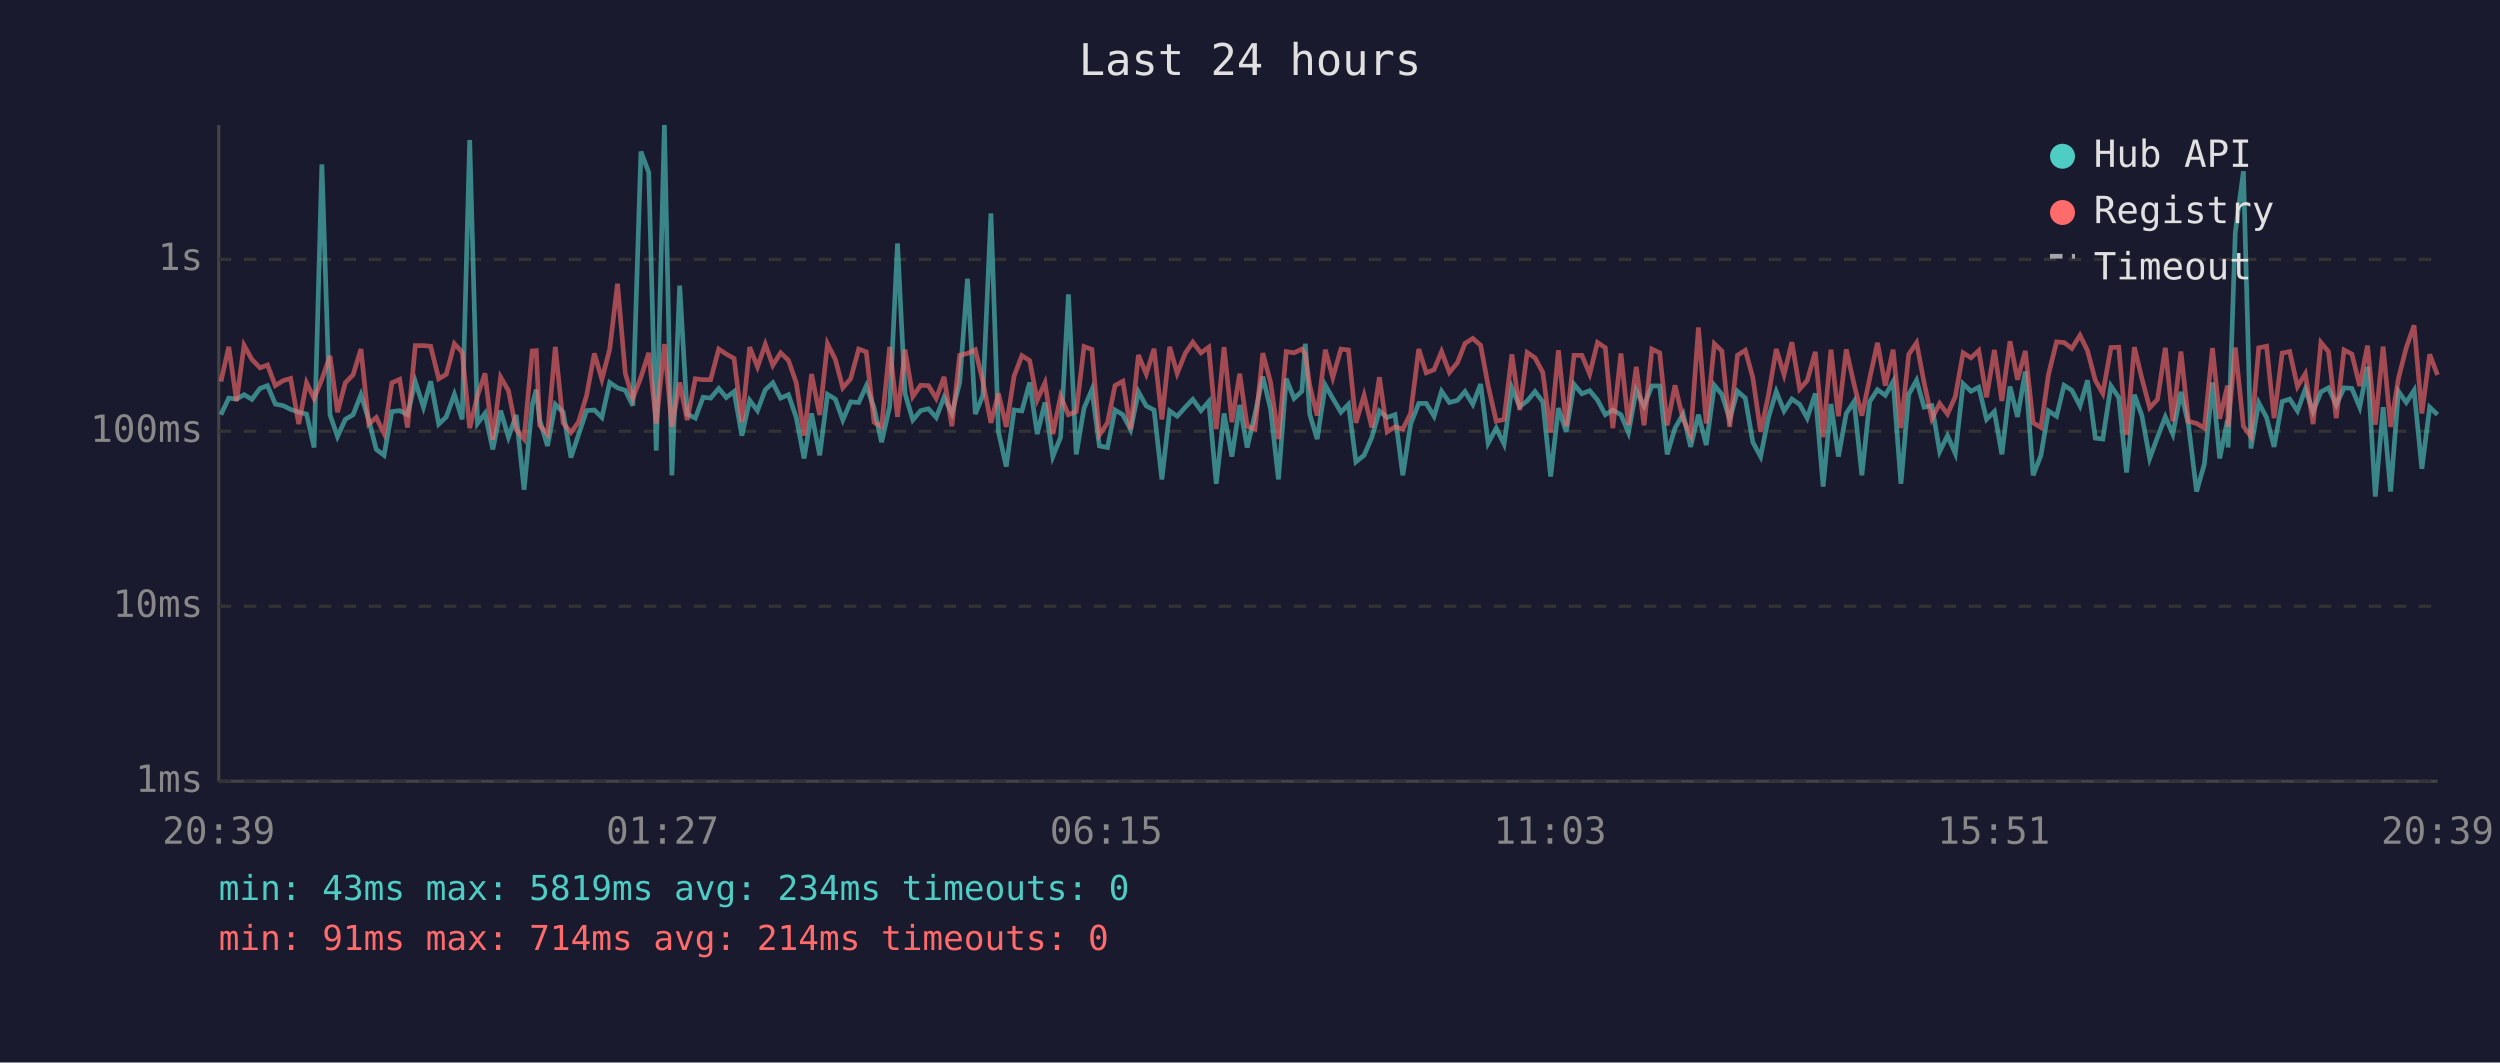
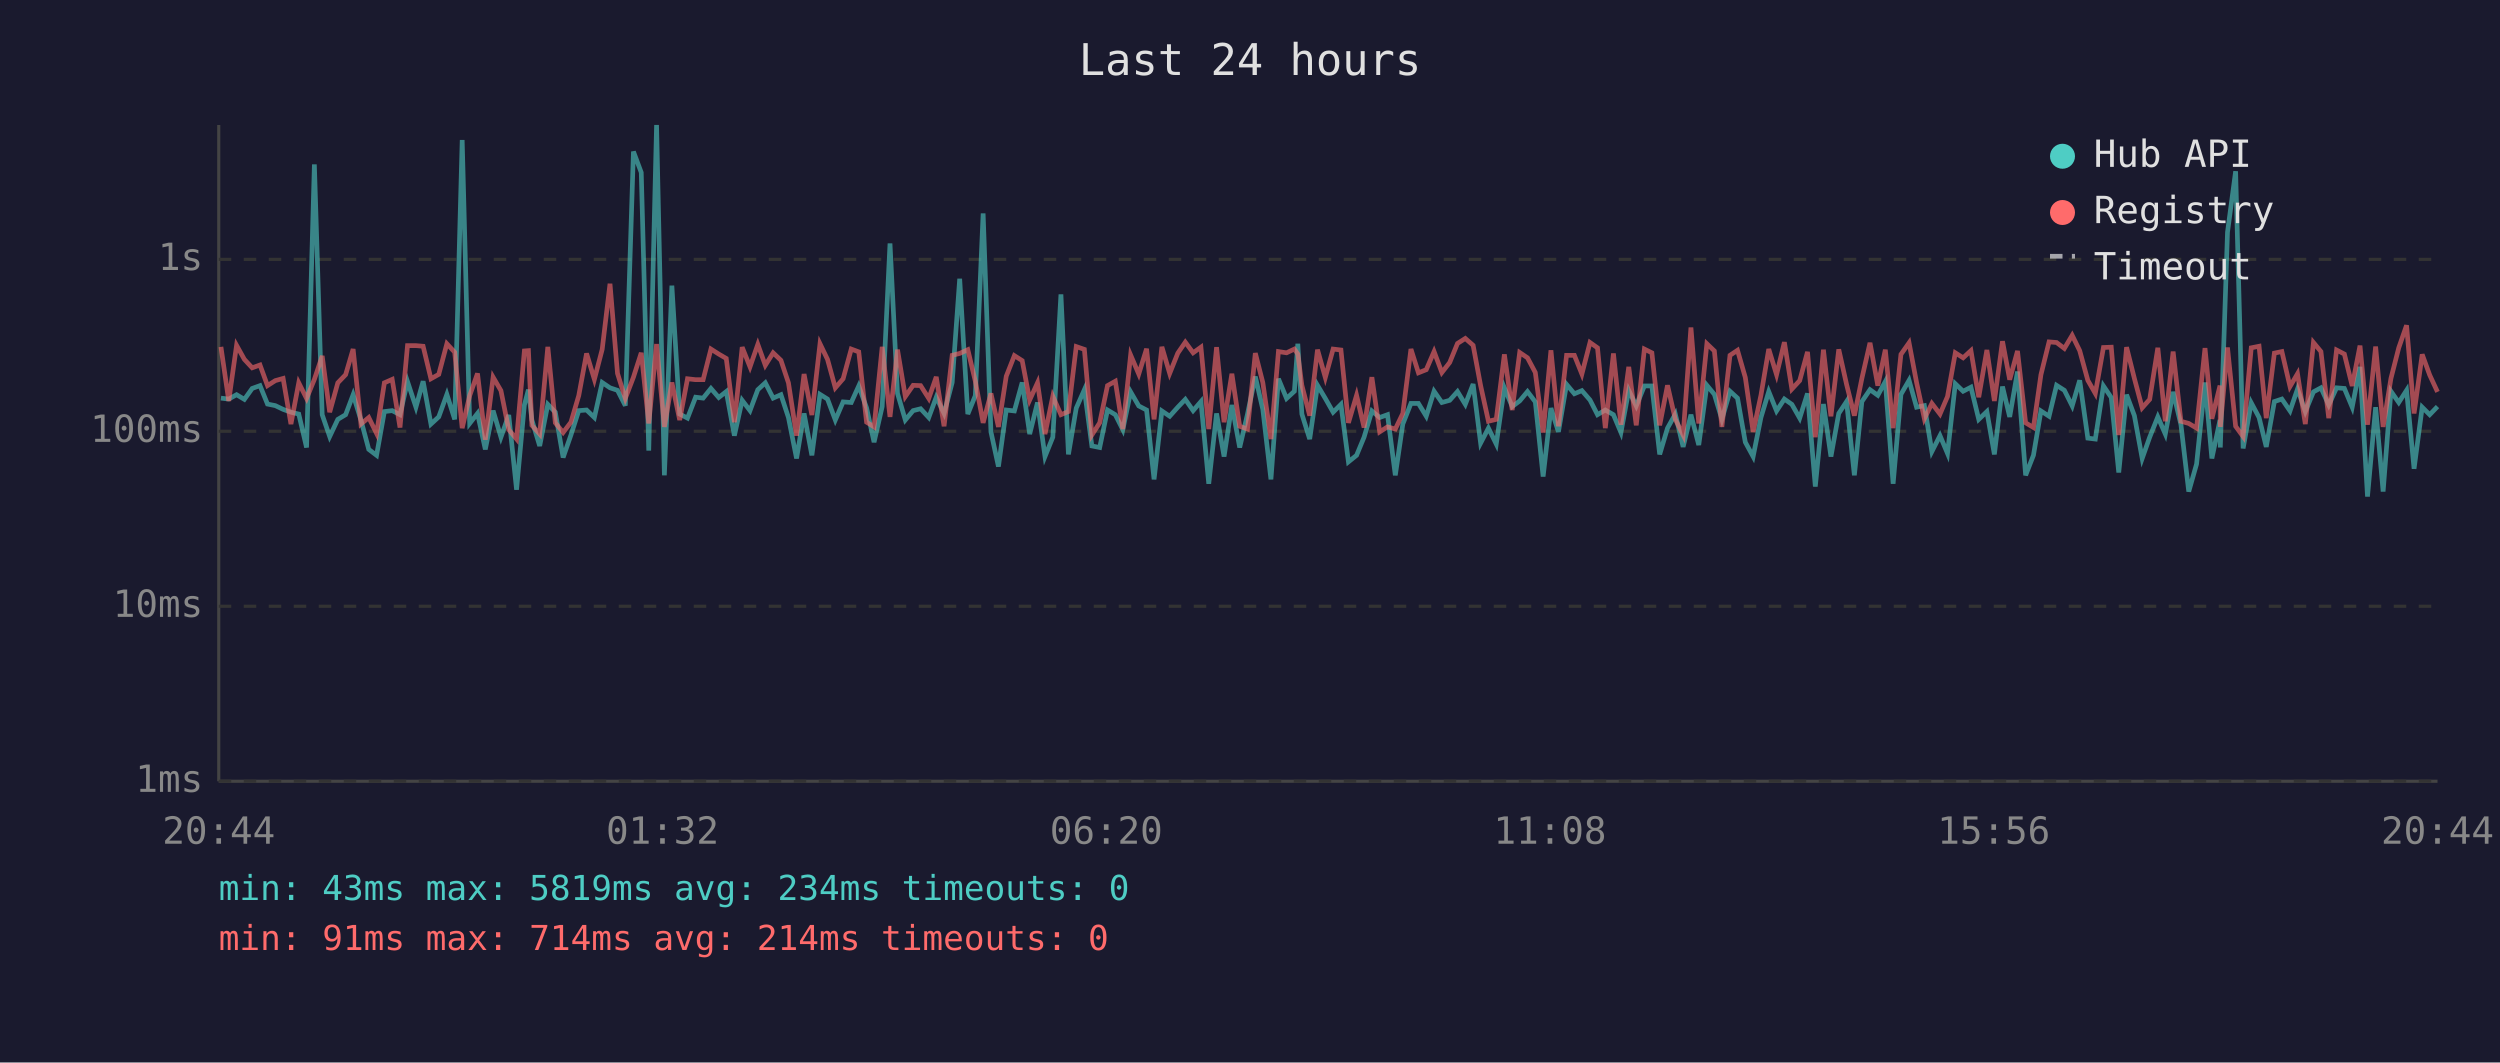
<svg xmlns="http://www.w3.org/2000/svg" viewBox="0 0 800 340" font-family="monospace" font-size="12">
  <rect width="800" height="340" fill="#1a1a2e" />
  <text x="400" y="24" fill="#e0e0e0" font-size="14" text-anchor="middle">Last 24 hours</text>
  <line x1="70" y1="40" x2="70" y2="250" stroke="#444" stroke-width="1" />
  <line x1="70" y1="250" x2="780" y2="250" stroke="#444" stroke-width="1" />
  <line x1="70" y1="250" x2="780" y2="250" stroke="#333" stroke-width="1" stroke-dasharray="4" />
  <text x="65" y="250" fill="#888" text-anchor="end" dominant-baseline="middle">1ms</text>
  <line x1="70" y1="194" x2="780" y2="194" stroke="#333" stroke-width="1" stroke-dasharray="4" />
  <text x="65" y="194" fill="#888" text-anchor="end" dominant-baseline="middle">10ms</text>
  <line x1="70" y1="138" x2="780" y2="138" stroke="#333" stroke-width="1" stroke-dasharray="4" />
  <text x="65" y="138" fill="#888" text-anchor="end" dominant-baseline="middle">100ms</text>
  <line x1="70" y1="83" x2="780" y2="83" stroke="#333" stroke-width="1" stroke-dasharray="4" />
  <text x="65" y="83" fill="#888" text-anchor="end" dominant-baseline="middle">1s</text>
-   <text x="70" y="270" fill="#888" text-anchor="middle">20:39</text>
-   <text x="212" y="270" fill="#888" text-anchor="middle">01:27</text>
-   <text x="354" y="270" fill="#888" text-anchor="middle">06:15</text>
-   <text x="496" y="270" fill="#888" text-anchor="middle">11:03</text>
-   <text x="638" y="270" fill="#888" text-anchor="middle">15:51</text>
-   <text x="780" y="270" fill="#888" text-anchor="middle">20:39</text>
-   <polyline points="70.7,132.7 73.2,127.4 75.7,127.7 78.1,126.3 80.6,127.8 83.2,124.3 85.6,123.4 88.1,129.3 90.6,129.8 93.0,131.0 95.6,131.9 98.1,132.5 100.5,143.2 103.0,52.6 105.6,132.7 108.0,139.7 110.5,134.2 113.0,132.7 115.5,126.3 118.0,134.4 120.4,143.8 122.9,145.7 125.4,131.7 127.9,131.4 130.4,132.7 132.9,122.1 135.5,130.3 137.8,122.0 140.4,135.7 142.8,133.4 145.4,126.2 147.9,134.2 150.3,44.8 152.8,135.5 155.2,132.3 157.7,143.8 160.2,131.4 162.7,139.9 165.2,132.8 167.7,156.7 170.3,129.6 171.6,124.7 172.7,134.4 175.2,142.7 177.7,129.4 180.2,131.9 182.7,146.4 185.1,139.2 187.7,131.4 190.2,131.2 192.6,133.6 195.1,122.4 197.6,124.1 200.1,124.9 202.5,129.8 205.1,48.5 207.6,55.2 210.0,144.2 212.6,40.0 215.0,152.1 217.5,91.4 219.9,132.5 222.5,133.8 225.0,127.1 227.4,127.4 230.0,124.3 232.4,127.2 234.9,125.3 237.4,139.4 239.9,128.1 242.4,131.4 244.9,124.7 247.3,122.5 249.8,127.4 252.3,126.3 254.8,133.6 257.3,146.7 259.7,132.3 262.3,145.7 264.8,126.2 267.3,127.7 269.7,134.4 272.2,128.6 274.8,128.8 277.2,123.5 279.7,130.5 282.1,141.5 284.7,130.1 287.2,77.9 289.6,125.9 292.1,134.4 294.6,131.4 297.1,130.8 299.6,133.6 302.1,127.1 304.6,132.3 307.1,122.4 309.6,89.2 312.1,132.5 314.5,126.6 317.1,68.3 319.5,138.2 322.0,149.3 324.5,131.2 327.0,131.5 329.5,122.4 331.9,138.9 334.4,128.8 336.9,146.1 339.4,139.9 341.9,94.2 344.4,145.4 346.9,130.6 349.4,124.7 351.8,142.7 354.4,143.2 356.8,131.2 359.3,132.7 361.8,137.5 364.3,125.4 366.8,129.9 369.3,131.2 371.8,153.4 374.3,131.5 376.7,133.2 379.3,130.3 381.7,127.8 384.3,131.4 386.8,128.5 389.2,154.8 391.7,132.3 394.2,146.1 396.7,129.6 399.1,143.2 401.6,132.5 404.1,120.5 406.6,131.0 409.1,153.4 411.6,121.2 414.1,127.5 416.6,125.2 417.7,110.0 419.1,132.5 421.5,140.5 424.1,123.3 426.5,127.5 429.1,131.9 431.5,129.4 433.9,147.8 436.5,145.7 439.0,139.9 441.4,131.5 443.9,133.6 446.4,132.7 448.9,152.1 451.4,135.7 454.0,129.1 456.4,129.1 458.9,133.2 461.3,125.2 463.8,128.8 466.4,128.1 468.8,125.3 471.3,129.4 473.8,122.9 476.2,141.8 478.8,137.0 481.3,142.1 483.8,124.1 486.3,130.1 488.7,128.3 491.2,125.3 493.7,128.6 496.2,152.5 498.7,130.6 501.2,138.2 503.7,123.0 506.2,126.0 508.7,125.0 511.2,128.0 513.7,132.7 516.1,131.2 518.7,132.7 521.1,138.4 523.6,124.9 526.1,129.9 528.6,123.5 531.1,123.5 533.5,145.4 536.0,137.0 538.6,132.5 541.0,143.0 543.5,132.7 546.0,142.4 548.6,123.3 551.0,126.2 553.5,134.2 556.0,125.2 558.5,127.4 560.9,141.5 563.4,146.1 565.9,133.6 568.4,125.3 570.9,131.5 573.4,127.7 575.9,129.4 578.3,133.8 580.9,125.9 583.4,155.7 585.9,129.3 588.3,146.1 590.8,132.3 593.3,128.5 595.8,152.1 598.3,128.5 600.8,124.7 603.3,126.5 605.8,122.1 608.3,154.8 610.8,126.2 613.3,121.7 615.7,130.3 618.2,129.8 620.7,144.5 623.2,139.4 625.7,145.1 628.2,122.8 630.7,125.2 633.2,123.9 635.7,134.2 638.2,131.7 640.6,145.4 643.2,123.7 645.6,133.4 648.1,118.9 650.6,152.1 653.1,145.7 655.5,131.5 658.1,133.2 660.5,123.3 663.0,124.9 665.6,129.9 668.0,121.7 670.5,140.2 672.9,140.5 675.5,123.5 678.0,127.2 680.5,151.2 683.0,126.3 685.4,133.0 687.9,146.7 690.4,139.9 692.9,133.4 695.3,138.9 697.9,125.4 700.3,135.9 702.9,157.3 705.4,148.5 708.0,122.4 710.3,146.7 712.8,134.4 713.0,143.2 715.3,74.3 717.9,54.8 720.3,143.5 722.8,128.9 725.3,133.6 727.7,143.0 730.3,128.5 732.7,127.7 735.2,131.5 737.7,124.5 740.2,131.7 742.7,125.4 745.1,124.1 747.6,129.6 750.1,124.1 752.6,124.3 755.1,130.3 757.6,117.4 760.1,158.9 762.6,130.3 765.0,157.3 767.5,125.2 770.0,128.8 772.5,124.9 775.0,150.0 777.5,130.3 780.0,132.7" fill="none" stroke="#4ecdc4" stroke-width="1.5" opacity="0.6" />
-   <polyline points="70.7,122.1 73.2,111.0 75.7,128.3 78.1,110.5 80.6,115.0 83.2,117.7 85.6,116.8 88.1,123.4 90.6,121.8 93.0,121.1 95.6,135.7 98.1,122.5 100.5,127.5 103.0,121.4 105.6,113.9 108.0,131.9 110.5,122.5 113.0,119.9 115.5,111.7 118.0,135.7 120.4,133.6 122.9,138.7 125.4,122.5 127.9,121.4 130.4,136.8 132.9,110.6 135.5,110.6 137.8,110.8 140.4,121.2 142.8,119.8 145.4,110.0 147.9,112.7 150.3,137.0 152.8,126.6 155.2,119.5 157.7,140.7 160.2,120.7 162.7,125.0 165.2,137.5 167.7,140.5 170.3,112.3 171.6,112.2 172.7,136.1 175.2,138.9 177.7,111.0 180.2,135.3 182.7,138.4 185.1,135.1 187.7,126.6 190.2,113.1 192.6,121.4 195.1,111.8 197.6,90.8 200.1,119.5 202.5,127.5 205.1,120.7 207.6,112.9 210.0,135.5 212.6,110.1 215.0,136.6 217.5,122.4 219.9,134.4 222.5,121.2 225.0,121.5 227.4,121.5 230.0,111.7 232.4,113.3 234.9,114.7 237.4,135.1 239.9,111.1 242.4,117.4 244.9,110.2 247.3,116.9 249.8,112.9 252.3,115.3 254.8,122.5 257.3,139.4 259.7,119.7 262.3,132.8 264.8,110.0 267.3,115.0 269.7,124.1 272.2,121.2 274.8,111.7 277.2,112.6 279.7,135.1 282.1,136.6 284.7,111.0 287.2,133.4 289.6,111.9 292.1,126.9 294.6,123.3 297.1,123.4 299.6,127.5 302.1,120.6 304.6,136.4 307.1,113.7 309.6,113.1 312.1,111.9 314.5,122.0 317.1,135.3 319.5,125.9 322.0,136.6 324.5,120.4 327.0,113.8 329.5,115.4 331.9,128.0 334.4,122.5 336.9,138.9 339.4,126.8 341.9,132.7 344.4,131.7 346.9,110.9 349.4,111.8 351.8,139.2 354.4,135.3 356.8,123.4 359.3,122.0 361.8,137.3 364.3,113.6 366.8,119.7 369.3,111.6 371.8,134.2 374.3,111.0 376.7,119.5 379.3,113.0 381.7,109.5 384.3,112.9 386.8,111.1 389.2,137.3 391.7,111.1 394.2,135.1 396.7,119.6 399.1,136.4 401.6,137.3 404.1,113.0 406.6,122.4 409.1,140.5 411.6,112.5 414.1,112.9 416.6,111.7 417.7,113.3 419.1,123.3 421.5,133.0 424.1,111.9 426.5,120.8 429.1,111.7 431.5,112.0 433.9,135.3 436.5,126.5 439.0,136.8 441.4,120.7 443.9,138.2 446.4,136.6 448.9,137.3 451.4,132.3 454.0,111.7 456.4,119.3 458.9,118.3 461.3,112.5 463.8,119.2 466.4,116.0 468.8,109.9 471.3,108.3 473.8,110.5 476.2,123.4 478.8,134.8 481.3,134.2 483.8,113.4 486.3,131.2 488.7,112.8 491.2,114.5 493.7,119.2 496.2,138.4 498.7,112.1 501.2,136.4 503.7,113.7 506.2,113.7 508.7,119.7 511.2,109.6 513.7,111.3 516.1,137.0 518.7,113.1 521.1,135.9 523.6,117.4 526.1,136.1 528.6,111.7 531.1,112.9 533.5,136.1 536.0,123.3 538.6,134.2 541.0,139.2 543.5,104.8 546.0,135.5 548.6,110.0 551.0,112.3 553.5,136.6 556.0,113.7 558.5,112.1 560.9,120.8 563.4,138.2 565.9,126.5 568.4,111.7 570.9,119.9 573.4,109.5 575.9,124.5 578.3,121.8 580.9,112.6 583.4,139.9 585.9,111.9 588.3,133.2 590.8,111.8 593.3,123.0 595.8,133.0 598.3,121.1 600.8,109.7 603.3,123.4 605.8,111.9 608.3,137.0 610.8,113.4 613.3,109.7 615.7,122.4 618.2,134.0 620.7,129.1 623.2,132.5 625.7,126.9 628.2,112.9 630.7,114.5 633.2,112.2 635.7,127.1 638.2,112.0 640.6,128.3 643.2,109.2 645.6,121.5 648.1,112.3 650.6,135.3 653.1,136.8 655.5,119.9 658.1,109.4 660.5,109.6 663.0,111.5 665.6,107.3 668.0,112.2 670.5,121.7 672.9,125.9 675.5,111.2 678.0,111.1 680.5,139.2 683.0,111.1 685.4,121.1 687.9,130.5 690.4,127.8 692.9,111.3 695.3,134.8 697.9,112.5 700.3,134.8 702.9,135.5 705.4,137.0 708.0,111.4 710.3,134.0 712.8,123.4 713.0,136.6 715.3,111.2 717.9,136.4 720.3,139.7 722.8,111.3 725.3,110.8 727.7,133.8 730.3,113.0 732.7,112.5 735.2,123.7 737.7,119.6 740.2,135.7 742.7,109.6 745.1,112.5 747.6,133.8 750.1,112.0 752.6,113.3 755.1,123.5 757.6,110.6 760.1,135.9 762.6,110.9 765.0,136.6 767.5,121.1 770.0,111.3 772.5,104.1 775.0,132.3 777.5,113.4 780.0,120.0" fill="none" stroke="#ff6b6b" stroke-width="1.5" opacity="0.6" />
+   <text x="70" y="270" fill="#888" text-anchor="middle">20:44</text>
+   <text x="212" y="270" fill="#888" text-anchor="middle">01:32</text>
+   <text x="354" y="270" fill="#888" text-anchor="middle">06:20</text>
+   <text x="496" y="270" fill="#888" text-anchor="middle">11:08</text>
+   <text x="638" y="270" fill="#888" text-anchor="middle">15:56</text>
+   <text x="780" y="270" fill="#888" text-anchor="middle">20:44</text>
+   <polyline points="70.7,127.4 73.2,127.7 75.7,126.3 78.2,127.8 80.7,124.3 83.2,123.4 85.6,129.3 88.1,129.8 90.6,131.0 93.1,131.9 95.6,132.5 98.1,143.2 100.6,52.6 103.1,132.7 105.5,139.7 108.1,134.2 110.6,132.7 113.0,126.3 115.5,134.4 118.0,143.8 120.5,145.7 123.0,131.7 125.5,131.4 128.0,132.7 130.4,122.1 133.1,130.3 135.4,122.0 137.9,135.7 140.4,133.4 143.0,126.2 145.5,134.2 147.9,44.8 150.3,135.5 152.8,132.3 155.3,143.8 157.8,131.4 160.3,139.9 162.8,132.8 165.3,156.7 167.8,129.6 169.1,124.7 170.2,134.4 172.7,142.7 175.3,129.4 177.7,131.9 180.2,146.4 182.7,139.2 185.2,131.4 187.7,131.2 190.2,133.6 192.7,122.4 195.2,124.1 197.6,124.9 200.1,129.8 202.7,48.5 205.2,55.2 207.6,144.2 210.1,40.0 212.6,152.1 215.0,91.4 217.5,132.5 220.0,133.8 222.6,127.1 225.0,127.4 227.5,124.3 230.0,127.2 232.4,125.3 235.0,139.4 237.5,128.1 240.0,131.4 242.5,124.7 244.9,122.5 247.4,127.4 249.9,126.3 252.3,133.6 254.9,146.7 257.3,132.3 259.8,145.7 262.4,126.2 264.8,127.7 267.3,134.4 269.8,128.6 272.4,128.8 274.8,123.5 277.3,130.5 279.7,141.5 282.3,130.1 284.8,77.9 287.2,125.9 289.7,134.4 292.2,131.4 294.6,130.8 297.2,133.6 299.6,127.1 302.1,132.3 304.7,122.4 307.1,89.2 309.7,132.5 312.1,126.6 314.6,68.3 317.1,138.2 319.5,149.3 322.0,131.2 324.6,131.5 327.1,122.4 329.5,138.9 332.0,128.8 334.4,146.1 336.9,139.9 339.5,94.2 341.9,145.4 344.4,130.6 347.0,124.7 349.4,142.7 351.9,143.2 354.4,131.2 356.9,132.7 359.3,137.5 361.8,125.4 364.4,129.9 366.9,131.2 369.3,153.4 371.8,131.5 374.3,133.2 376.9,130.3 379.3,127.8 381.8,131.4 384.3,128.5 386.8,154.8 389.3,132.3 391.7,146.1 394.2,129.6 396.7,143.2 399.2,132.5 401.7,120.5 404.1,131.0 406.7,153.4 409.1,121.2 411.7,127.5 414.2,125.2 415.3,110.0 416.6,132.5 419.1,140.5 421.6,123.3 424.1,127.5 426.6,131.9 429.1,129.4 431.5,147.8 434.1,145.7 436.5,139.9 439.0,131.5 441.5,133.6 444.0,132.7 446.5,152.1 448.9,135.7 451.5,129.1 453.9,129.1 456.4,133.2 458.9,125.2 461.4,128.8 463.9,128.1 466.4,125.3 468.9,129.4 471.4,122.9 473.8,141.8 476.3,137.0 478.8,142.1 481.4,124.1 483.9,130.1 486.3,128.3 488.8,125.3 491.3,128.6 493.8,152.5 496.3,130.6 498.7,138.2 501.3,123.0 503.8,126.0 506.2,125.0 508.8,128.0 511.2,132.7 513.7,131.2 516.3,132.7 518.7,138.4 521.2,124.9 523.6,129.9 526.2,123.5 528.6,123.5 531.1,145.4 533.6,137.0 536.1,132.5 538.6,143.0 541.1,132.7 543.6,142.4 546.2,123.3 548.6,126.2 551.0,134.2 553.6,125.2 556.0,127.4 558.5,141.5 561.0,146.1 563.5,133.6 566.0,125.3 568.5,131.5 571.0,127.7 573.4,129.4 575.9,133.8 578.4,125.9 580.9,155.7 583.5,129.3 585.9,146.1 588.4,132.3 590.9,128.5 593.4,152.1 595.8,128.5 598.4,124.7 600.9,126.5 603.3,122.1 605.8,154.8 608.3,126.2 610.9,121.7 613.3,130.3 615.8,129.8 618.2,144.5 620.8,139.4 623.2,145.1 625.7,122.8 628.2,125.2 630.7,123.9 633.2,134.2 635.8,131.7 638.2,145.4 640.8,123.7 643.1,133.4 645.6,118.9 648.2,152.1 650.7,145.7 653.1,131.5 655.7,133.2 658.1,123.3 660.6,124.9 663.1,129.9 665.5,121.7 668.1,140.2 670.5,140.5 673.1,123.5 675.6,127.2 678.0,151.2 680.5,126.3 683.0,133.0 685.5,146.7 687.9,139.9 690.5,133.4 692.9,138.9 695.4,125.4 697.9,135.9 700.4,157.3 702.9,148.5 705.6,122.4 707.8,146.7 710.4,134.4 710.5,143.2 712.8,74.3 715.4,54.8 717.8,143.5 720.4,128.9 722.9,133.6 725.2,143.0 727.8,128.5 730.2,127.7 732.8,131.5 735.2,124.5 737.7,131.7 740.3,125.4 742.7,124.1 745.2,129.6 747.7,124.1 750.2,124.3 752.7,130.3 755.2,117.4 757.6,158.9 760.2,130.3 762.6,157.3 765.1,125.2 767.6,128.8 770.1,124.9 772.5,150.0 775.1,130.3 777.5,132.7 780.0,130.1" fill="none" stroke="#4ecdc4" stroke-width="1.5" opacity="0.6" />
+   <polyline points="70.7,111.0 73.2,128.3 75.7,110.5 78.2,115.0 80.7,117.7 83.2,116.8 85.6,123.4 88.1,121.8 90.6,121.1 93.1,135.7 95.6,122.5 98.1,127.5 100.6,121.4 103.1,113.9 105.5,131.9 108.1,122.5 110.6,119.9 113.0,111.7 115.5,135.7 118.0,133.6 120.5,138.7 123.0,122.5 125.5,121.4 128.0,136.8 130.4,110.6 133.1,110.6 135.4,110.8 137.9,121.2 140.4,119.8 143.0,110.0 145.5,112.7 147.9,137.0 150.3,126.6 152.8,119.5 155.3,140.7 157.8,120.7 160.3,125.0 162.8,137.5 165.3,140.5 167.8,112.3 169.1,112.2 170.2,136.1 172.7,138.9 175.3,111.0 177.7,135.3 180.2,138.4 182.7,135.1 185.2,126.6 187.7,113.1 190.2,121.4 192.7,111.8 195.2,90.8 197.6,119.5 200.1,127.5 202.7,120.7 205.2,112.9 207.6,135.5 210.1,110.1 212.6,136.6 215.0,122.4 217.5,134.4 220.0,121.2 222.6,121.5 225.0,121.5 227.5,111.7 230.0,113.3 232.4,114.7 235.0,135.1 237.5,111.1 240.0,117.4 242.5,110.2 244.9,116.9 247.4,112.9 249.9,115.3 252.3,122.5 254.9,139.4 257.3,119.7 259.8,132.8 262.4,110.0 264.8,115.0 267.3,124.1 269.8,121.2 272.4,111.7 274.8,112.6 277.3,135.1 279.7,136.6 282.3,111.0 284.8,133.4 287.2,111.9 289.7,126.9 292.2,123.3 294.6,123.4 297.2,127.5 299.6,120.6 302.1,136.4 304.7,113.7 307.1,113.1 309.7,111.9 312.1,122.0 314.6,135.3 317.1,125.9 319.5,136.6 322.0,120.4 324.6,113.8 327.1,115.4 329.5,128.0 332.0,122.5 334.4,138.9 336.9,126.8 339.5,132.7 341.9,131.7 344.4,110.9 347.0,111.8 349.4,139.2 351.9,135.3 354.4,123.4 356.9,122.0 359.3,137.3 361.8,113.6 364.4,119.7 366.9,111.6 369.3,134.2 371.8,111.0 374.3,119.5 376.9,113.0 379.3,109.5 381.8,112.9 384.3,111.1 386.8,137.3 389.3,111.1 391.7,135.1 394.2,119.6 396.7,136.4 399.2,137.3 401.7,113.0 404.1,122.4 406.7,140.5 409.1,112.5 411.7,112.9 414.2,111.7 415.3,113.3 416.6,123.3 419.1,133.0 421.6,111.9 424.1,120.8 426.6,111.7 429.1,112.0 431.5,135.3 434.1,126.5 436.5,136.8 439.0,120.7 441.5,138.2 444.0,136.6 446.5,137.3 448.9,132.3 451.5,111.7 453.9,119.3 456.4,118.3 458.9,112.5 461.4,119.2 463.9,116.0 466.4,109.9 468.9,108.3 471.4,110.5 473.8,123.4 476.3,134.8 478.8,134.2 481.4,113.4 483.9,131.2 486.3,112.8 488.8,114.5 491.3,119.2 493.8,138.4 496.3,112.1 498.7,136.4 501.3,113.7 503.8,113.7 506.2,119.7 508.8,109.6 511.2,111.3 513.7,137.0 516.3,113.1 518.7,135.9 521.2,117.4 523.6,136.1 526.2,111.7 528.6,112.9 531.1,136.1 533.6,123.3 536.1,134.2 538.6,139.2 541.1,104.8 543.6,135.5 546.2,110.0 548.6,112.3 551.0,136.6 553.6,113.7 556.0,112.1 558.5,120.8 561.0,138.2 563.5,126.5 566.0,111.7 568.5,119.9 571.0,109.5 573.4,124.5 575.9,121.8 578.4,112.6 580.9,139.9 583.5,111.9 585.9,133.2 588.4,111.8 590.9,123.0 593.4,133.0 595.8,121.1 598.4,109.7 600.9,123.4 603.3,111.9 605.8,137.0 608.3,113.4 610.9,109.7 613.3,122.4 615.8,134.0 618.2,129.1 620.8,132.5 623.2,126.9 625.7,112.9 628.2,114.5 630.7,112.2 633.2,127.1 635.8,112.0 638.2,128.3 640.8,109.2 643.1,121.5 645.6,112.3 648.2,135.3 650.7,136.8 653.1,119.9 655.7,109.4 658.1,109.6 660.6,111.5 663.1,107.3 665.5,112.2 668.1,121.7 670.5,125.9 673.1,111.2 675.6,111.1 678.0,139.2 680.5,111.1 683.0,121.1 685.5,130.5 687.9,127.8 690.5,111.3 692.9,134.8 695.4,112.5 697.9,134.8 700.4,135.5 702.9,137.0 705.6,111.4 707.8,134.0 710.4,123.4 710.5,136.6 712.8,111.2 715.4,136.4 717.8,139.7 720.4,111.3 722.9,110.8 725.2,133.8 727.8,113.0 730.2,112.5 732.8,123.7 735.2,119.6 737.7,135.7 740.3,109.6 742.7,112.5 745.2,133.8 747.7,112.0 750.2,113.3 752.7,123.5 755.2,110.6 757.6,135.9 760.2,110.9 762.6,136.6 765.1,121.1 767.6,111.3 770.1,104.1 772.5,132.3 775.1,113.4 777.5,120.0 780.0,125.4" fill="none" stroke="#ff6b6b" stroke-width="1.5" opacity="0.6" />
  <circle cx="660" cy="50" r="4" fill="#4ecdc4" />
  <text x="670" y="50" fill="#e0e0e0" dominant-baseline="middle">Hub API</text>
  <circle cx="660" cy="68" r="4" fill="#ff6b6b" />
  <text x="670" y="68" fill="#e0e0e0" dominant-baseline="middle">Registry</text>
  <line x1="656" y1="82" x2="664" y2="82" stroke="#e0e0e0" stroke-width="1.5" stroke-dasharray="4,3" opacity="0.7" />
  <text x="670" y="86" fill="#e0e0e0" dominant-baseline="middle">Timeout</text>
  <text x="70" y="288" fill="#4ecdc4" font-size="11">min: 43ms  max: 5819ms  avg: 234ms  timeouts: 0</text>
  <text x="70" y="304" fill="#ff6b6b" font-size="11">min: 91ms  max: 714ms  avg: 214ms  timeouts: 0</text>
</svg>
